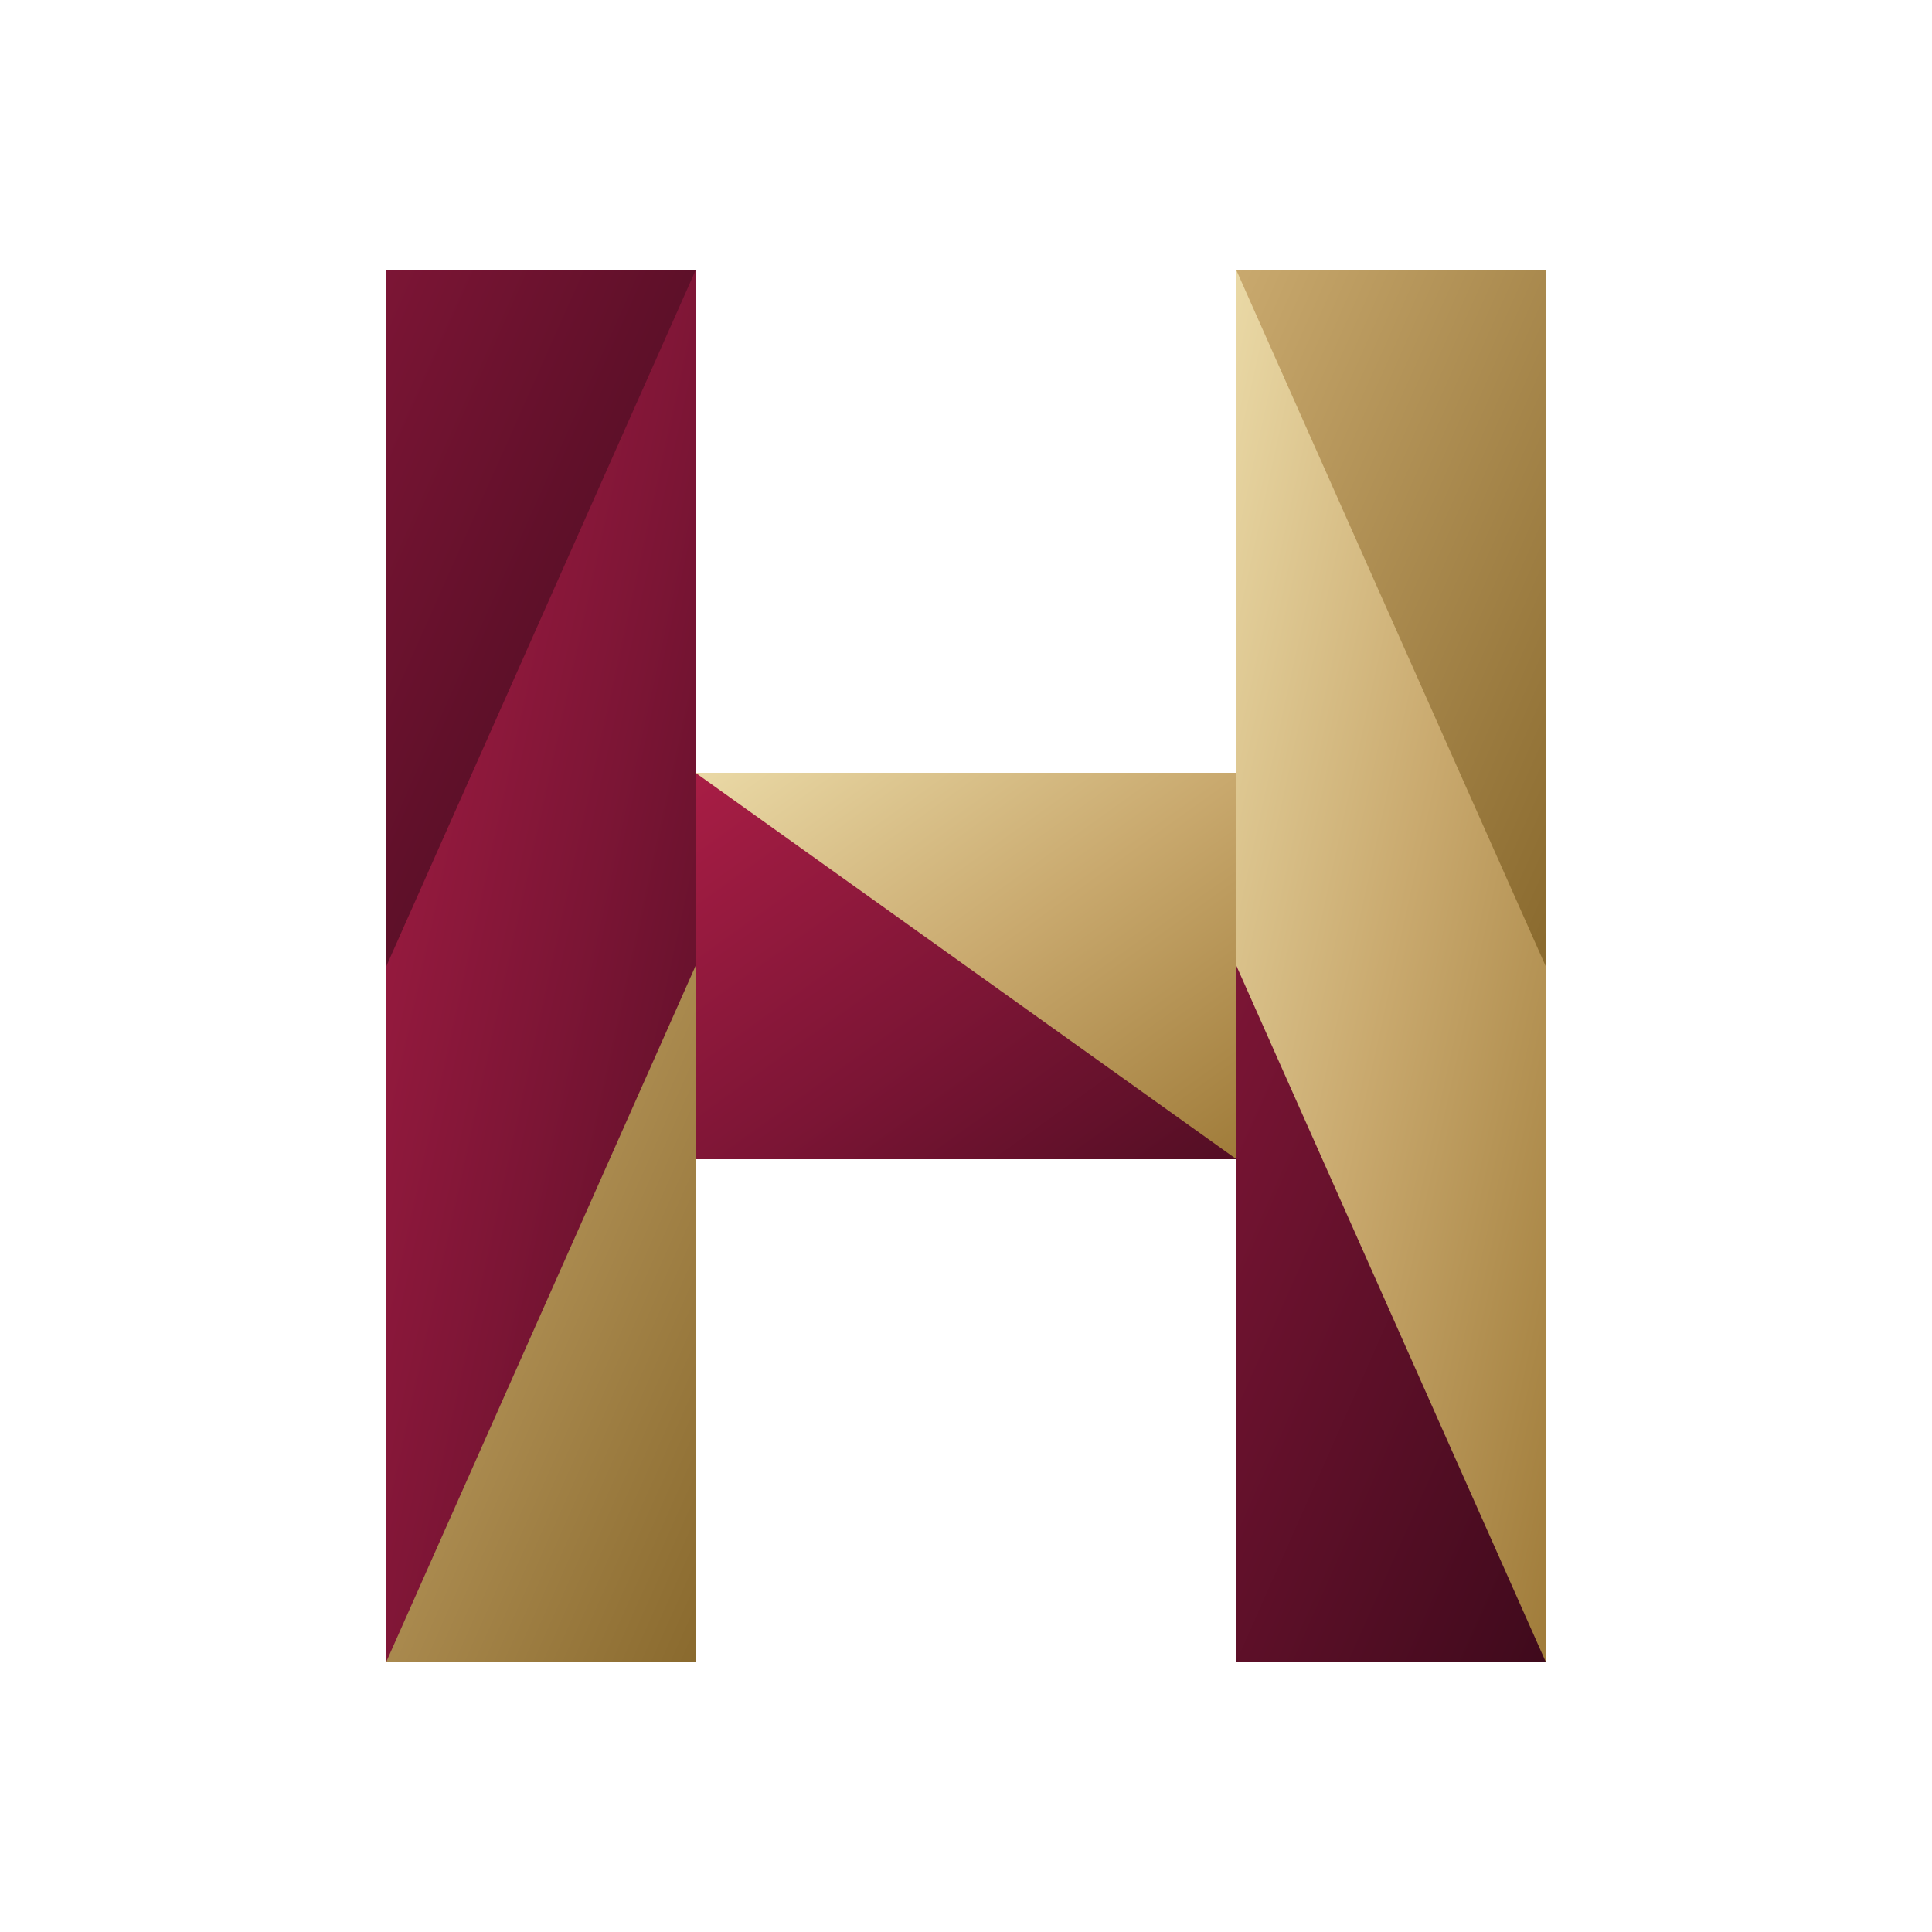
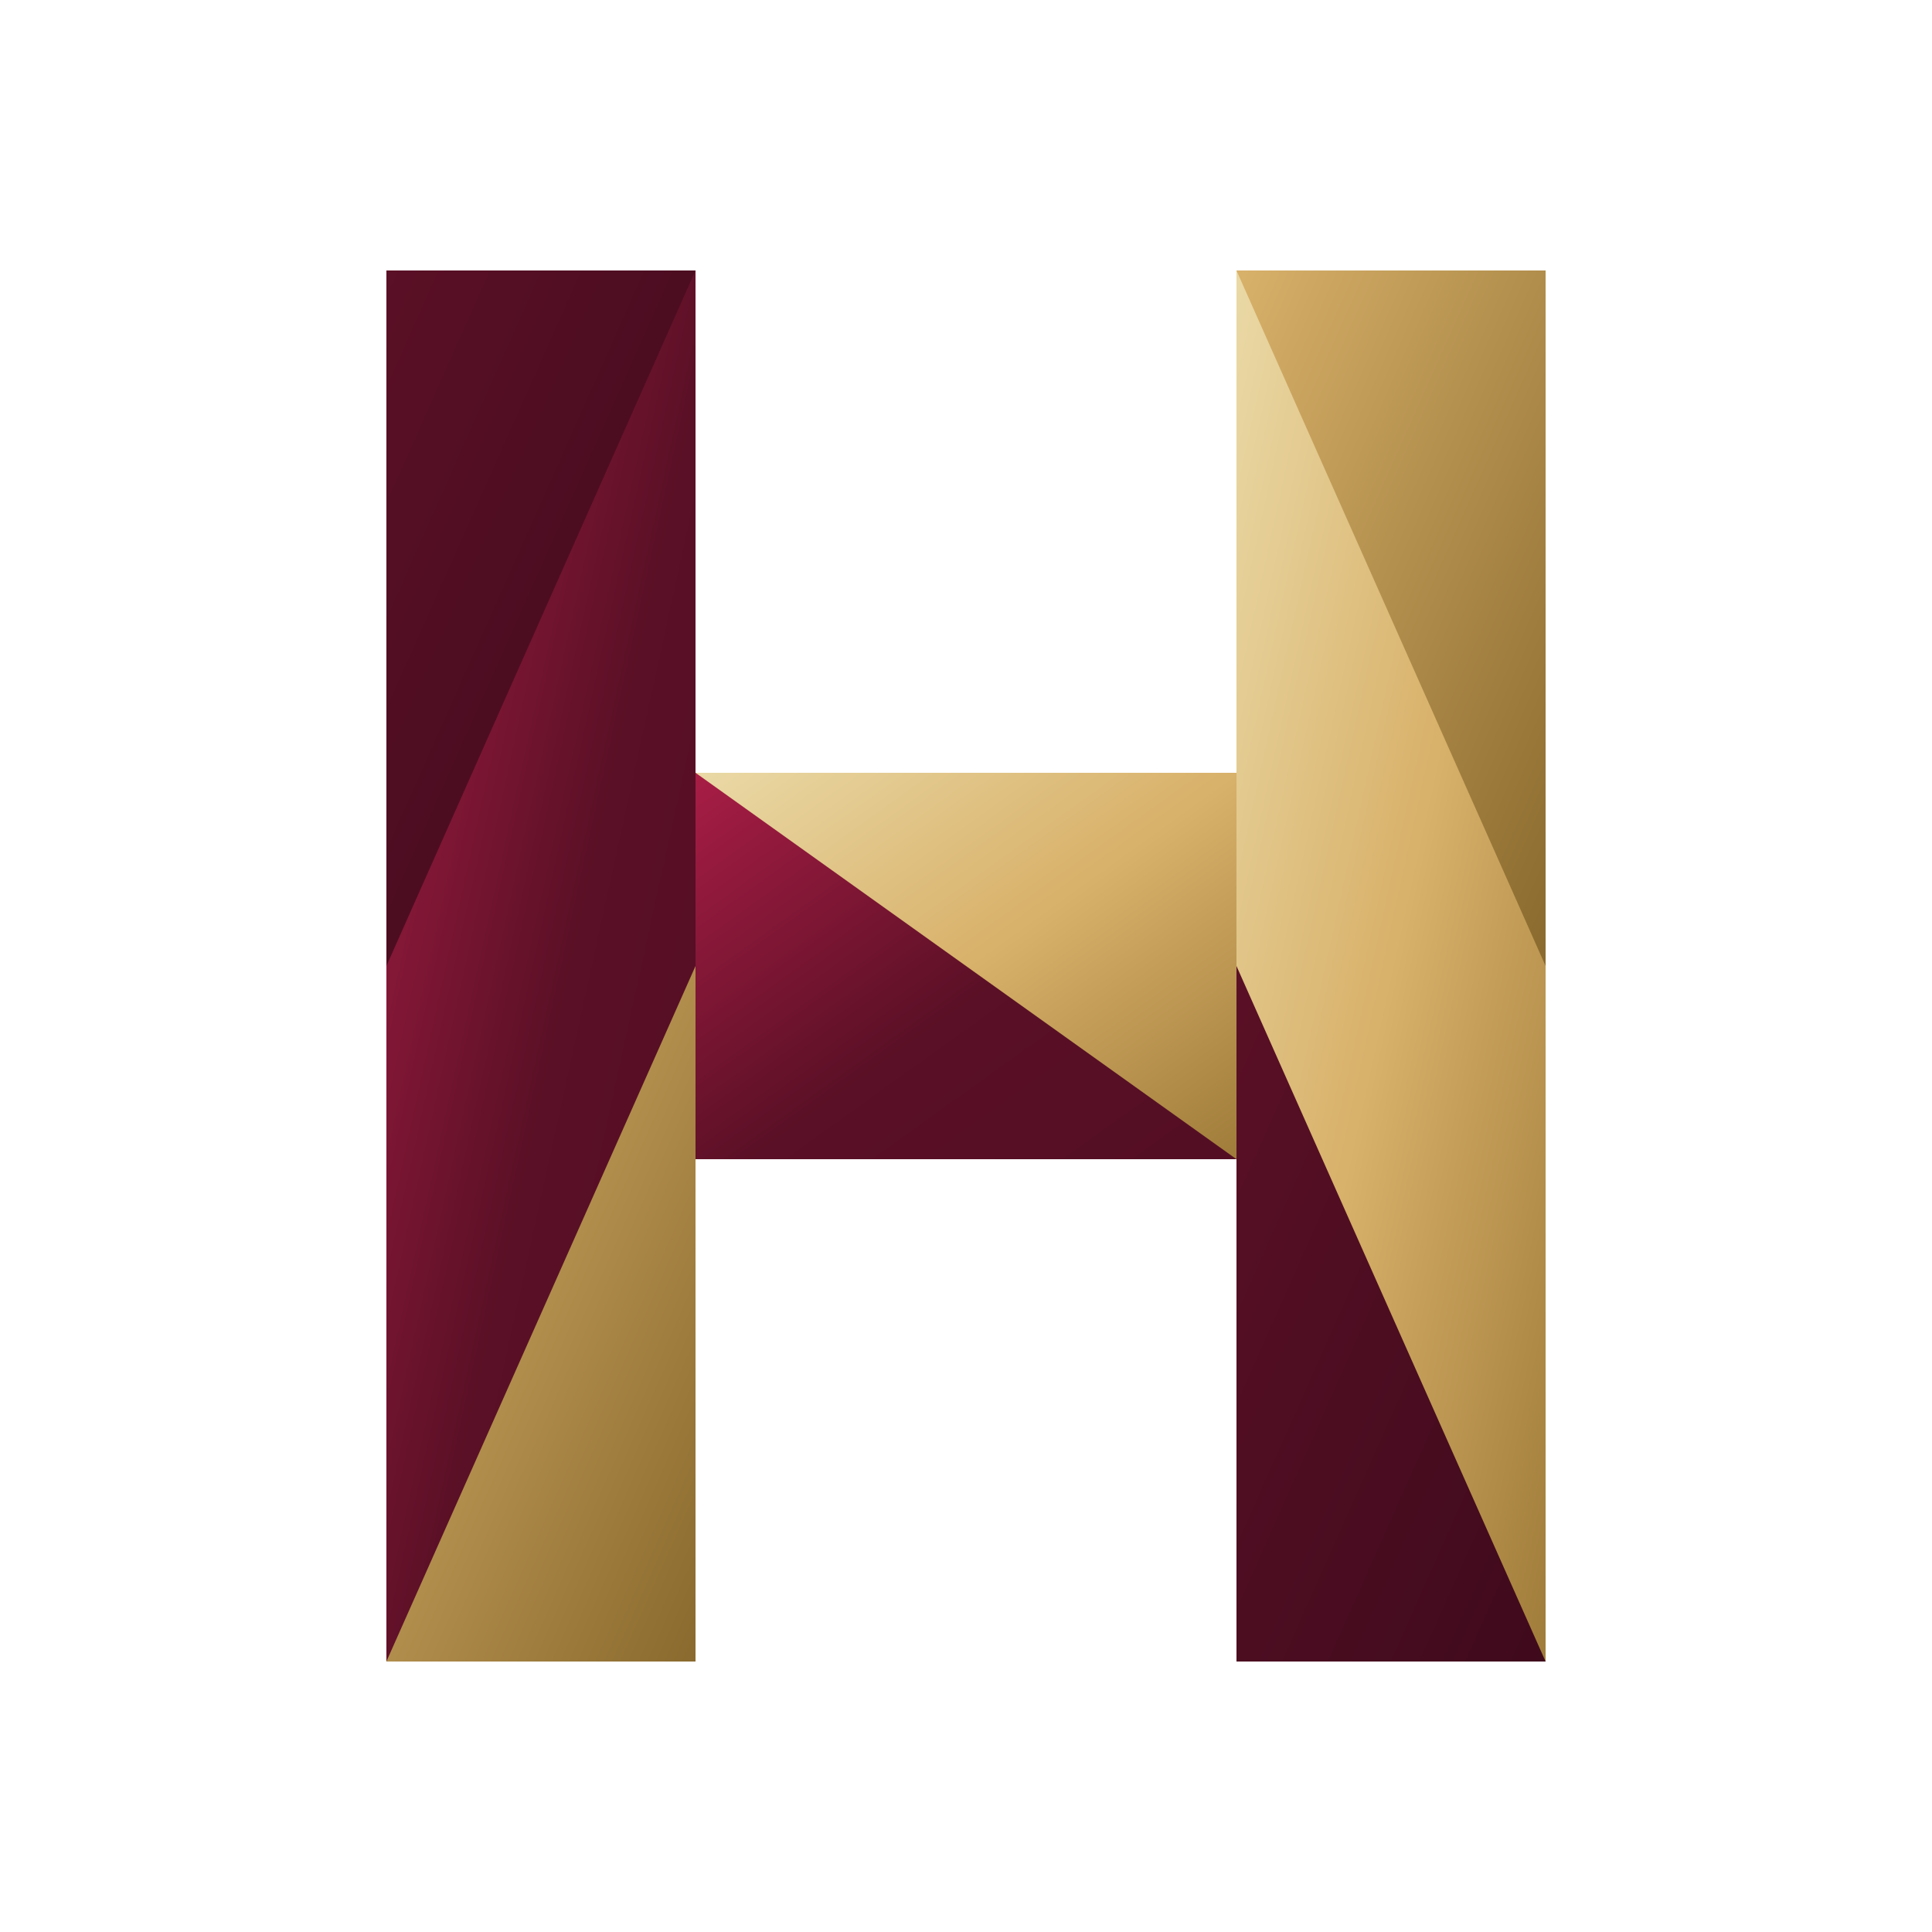
<svg xmlns="http://www.w3.org/2000/svg" width="100" height="100" viewBox="0 0 100 100" fill="none" role="img" aria-label="Hayya AI">
  <defs>
    <linearGradient id="gold" x1="0" y1="0" x2="1" y2="1">
      <stop offset="0" stop-color="#EAD9A6" />
-       <stop offset="0.5" stop-color="#C9A96E" />
+       <stop offset="0.5" stop-color="#D8B16A" />
      <stop offset="1" stop-color="#A07C3A" />
    </linearGradient>
    <linearGradient id="goldDk" x1="0" y1="0" x2="1" y2="1">
-       <stop offset="0" stop-color="#C9A96E" />
+       <stop offset="0" stop-color="#D8B16A" />
      <stop offset="1" stop-color="#8A6A2E" />
    </linearGradient>
    <linearGradient id="crim" x1="0" y1="0" x2="1" y2="1">
      <stop offset="0" stop-color="#A81D45" />
-       <stop offset="0.55" stop-color="#7C1535" />
+       <stop offset="0.55" stop-color="#5A1026" />
      <stop offset="1" stop-color="#530E24" />
    </linearGradient>
    <linearGradient id="crimDk" x1="0" y1="0" x2="1" y2="1">
-       <stop offset="0" stop-color="#7C1535" />
+       <stop offset="0" stop-color="#5A1026" />
      <stop offset="1" stop-color="#3F0A1C" />
    </linearGradient>
  </defs>
  <polygon points="20,14 36,14 36,86 20,86" fill="url(#crim)" />
  <polygon points="20,14 36,14 20,50" fill="url(#crimDk)" />
  <polygon points="20,86 36,50 36,86" fill="url(#goldDk)" />
  <polygon points="64,14 80,14 80,86 64,86" fill="url(#gold)" />
  <polygon points="64,14 80,14 80,50" fill="url(#goldDk)" />
  <polygon points="64,86 64,50 80,86" fill="url(#crimDk)" />
  <polygon points="36,40 64,40 64,60 36,60" fill="url(#gold)" />
  <polygon points="36,40 64,60 36,60" fill="url(#crim)" />
</svg>
